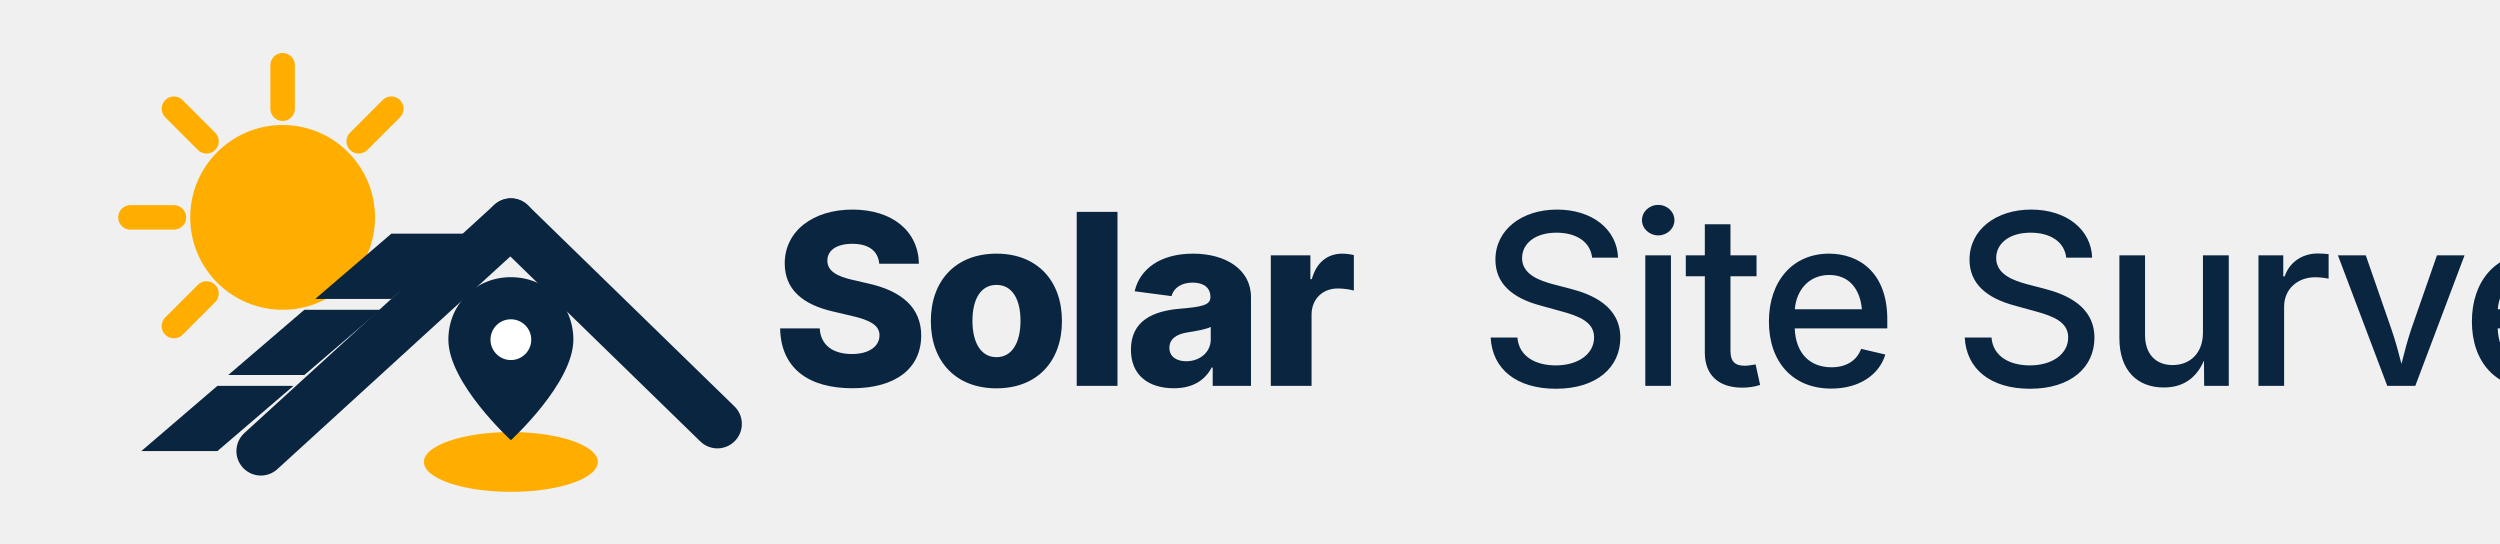
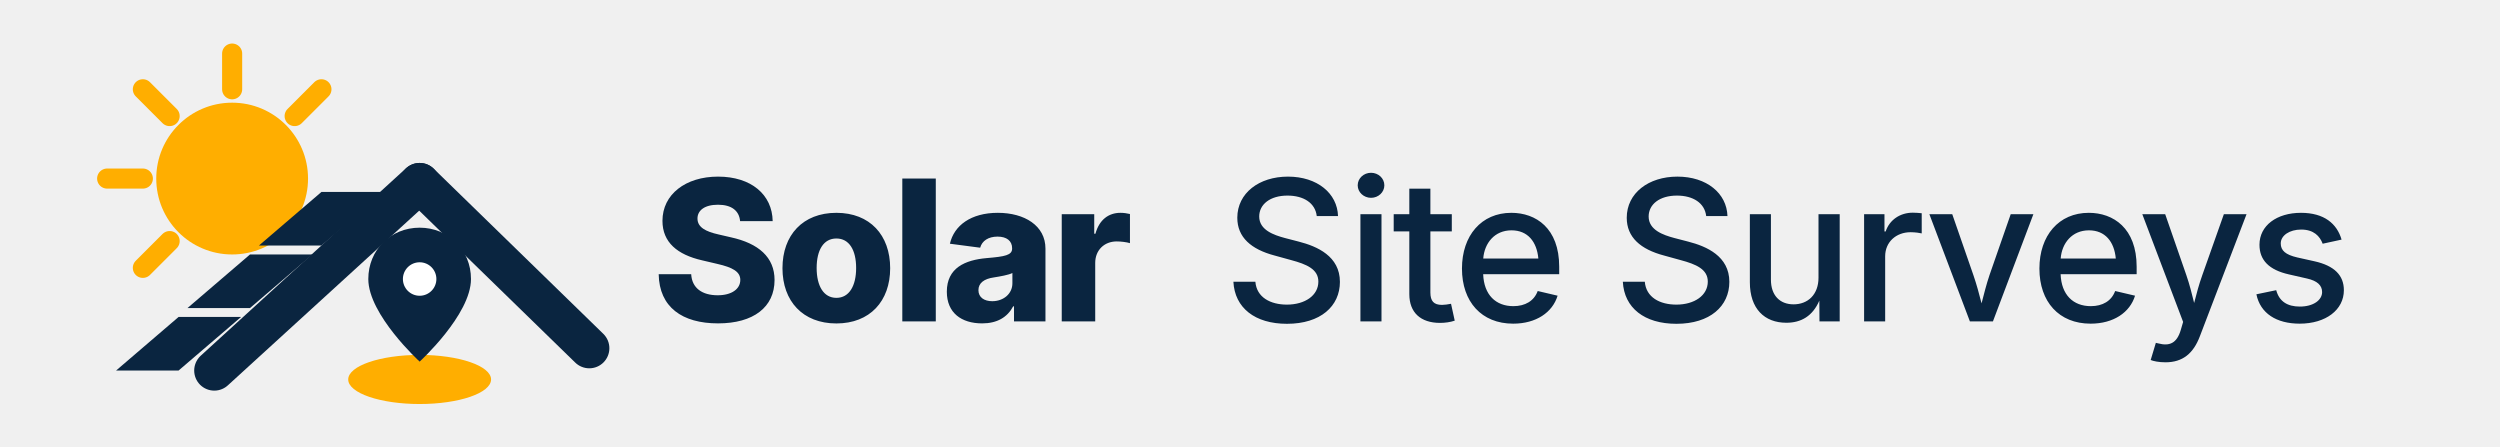
- <svg xmlns="http://www.w3.org/2000/svg" viewBox="0 0 460 100" height="100" fill="none">
+ <svg xmlns="http://www.w3.org/2000/svg" viewBox="0 0 560 100" height="100" fill="none">
  <g>
    <line x1="52" y1="12" x2="52" y2="20" stroke="#FFAE00" stroke-width="4.5" stroke-linecap="round" />
    <line x1="32" y1="20" x2="38" y2="26" stroke="#FFAE00" stroke-width="4.5" stroke-linecap="round" />
    <line x1="24" y1="40" x2="32" y2="40" stroke="#FFAE00" stroke-width="4.5" stroke-linecap="round" />
    <line x1="72" y1="20" x2="66" y2="26" stroke="#FFAE00" stroke-width="4.5" stroke-linecap="round" />
    <line x1="32" y1="60" x2="38" y2="54" stroke="#FFAE00" stroke-width="4.5" stroke-linecap="round" />
    <circle cx="52" cy="40" r="17" fill="#FFAE00" />
  </g>
  <g>
    <polygon points="86,43 72,55 58,55 72,43" fill="#0A2540" />
    <polygon points="70,57 56,69 42,69 56,57" fill="#0A2540" />
    <polygon points="54,71 40,83 26,83 40,71" fill="#0A2540" />
    <line x1="94" y1="41" x2="48" y2="83" stroke="#0A2540" stroke-width="9" stroke-linecap="round" />
    <line x1="94" y1="41" x2="132" y2="78" stroke="#0A2540" stroke-width="9" stroke-linecap="round" />
  </g>
  <g>
    <ellipse cx="94" cy="85" rx="16" ry="5.5" fill="#FFAE00" />
    <path d="M94 51 C87.5 51 82.5 56 82.5 62.5 C82.5 70.5 94 81 94 81 C94 81 105.5 70.5 105.5 62.5 C105.5 56 100.5 51 94 51 Z" fill="#0A2540" />
    <circle cx="94" cy="62.5" r="3.75" fill="#FFFFFF" />
  </g>
-   <text x="142" y="71" fill="#0A2540" font-family="'Plus Jakarta Sans', 'Space Grotesk', -apple-system, sans-serif" font-size="44" font-weight="800" letter-spacing="-0.03em">Solar</text>
-   <text x="272" y="71" fill="#0A2540" font-family="'Plus Jakarta Sans', 'Space Grotesk', -apple-system, sans-serif" font-size="44" font-weight="500" letter-spacing="-0.02em">Site Surveys</text>
+   <text x="146" y="72" fill="#0A2540" font-family="'Plus Jakarta Sans', 'Inter', system-ui, sans-serif" font-size="44" font-weight="800" letter-spacing="-0.03em">Solar</text>
+   <text x="274" y="72" fill="#0A2540" font-family="'Plus Jakarta Sans', 'Inter', system-ui, sans-serif" font-size="44" font-weight="500" letter-spacing="-0.02em">Site Surveys</text>
</svg>
